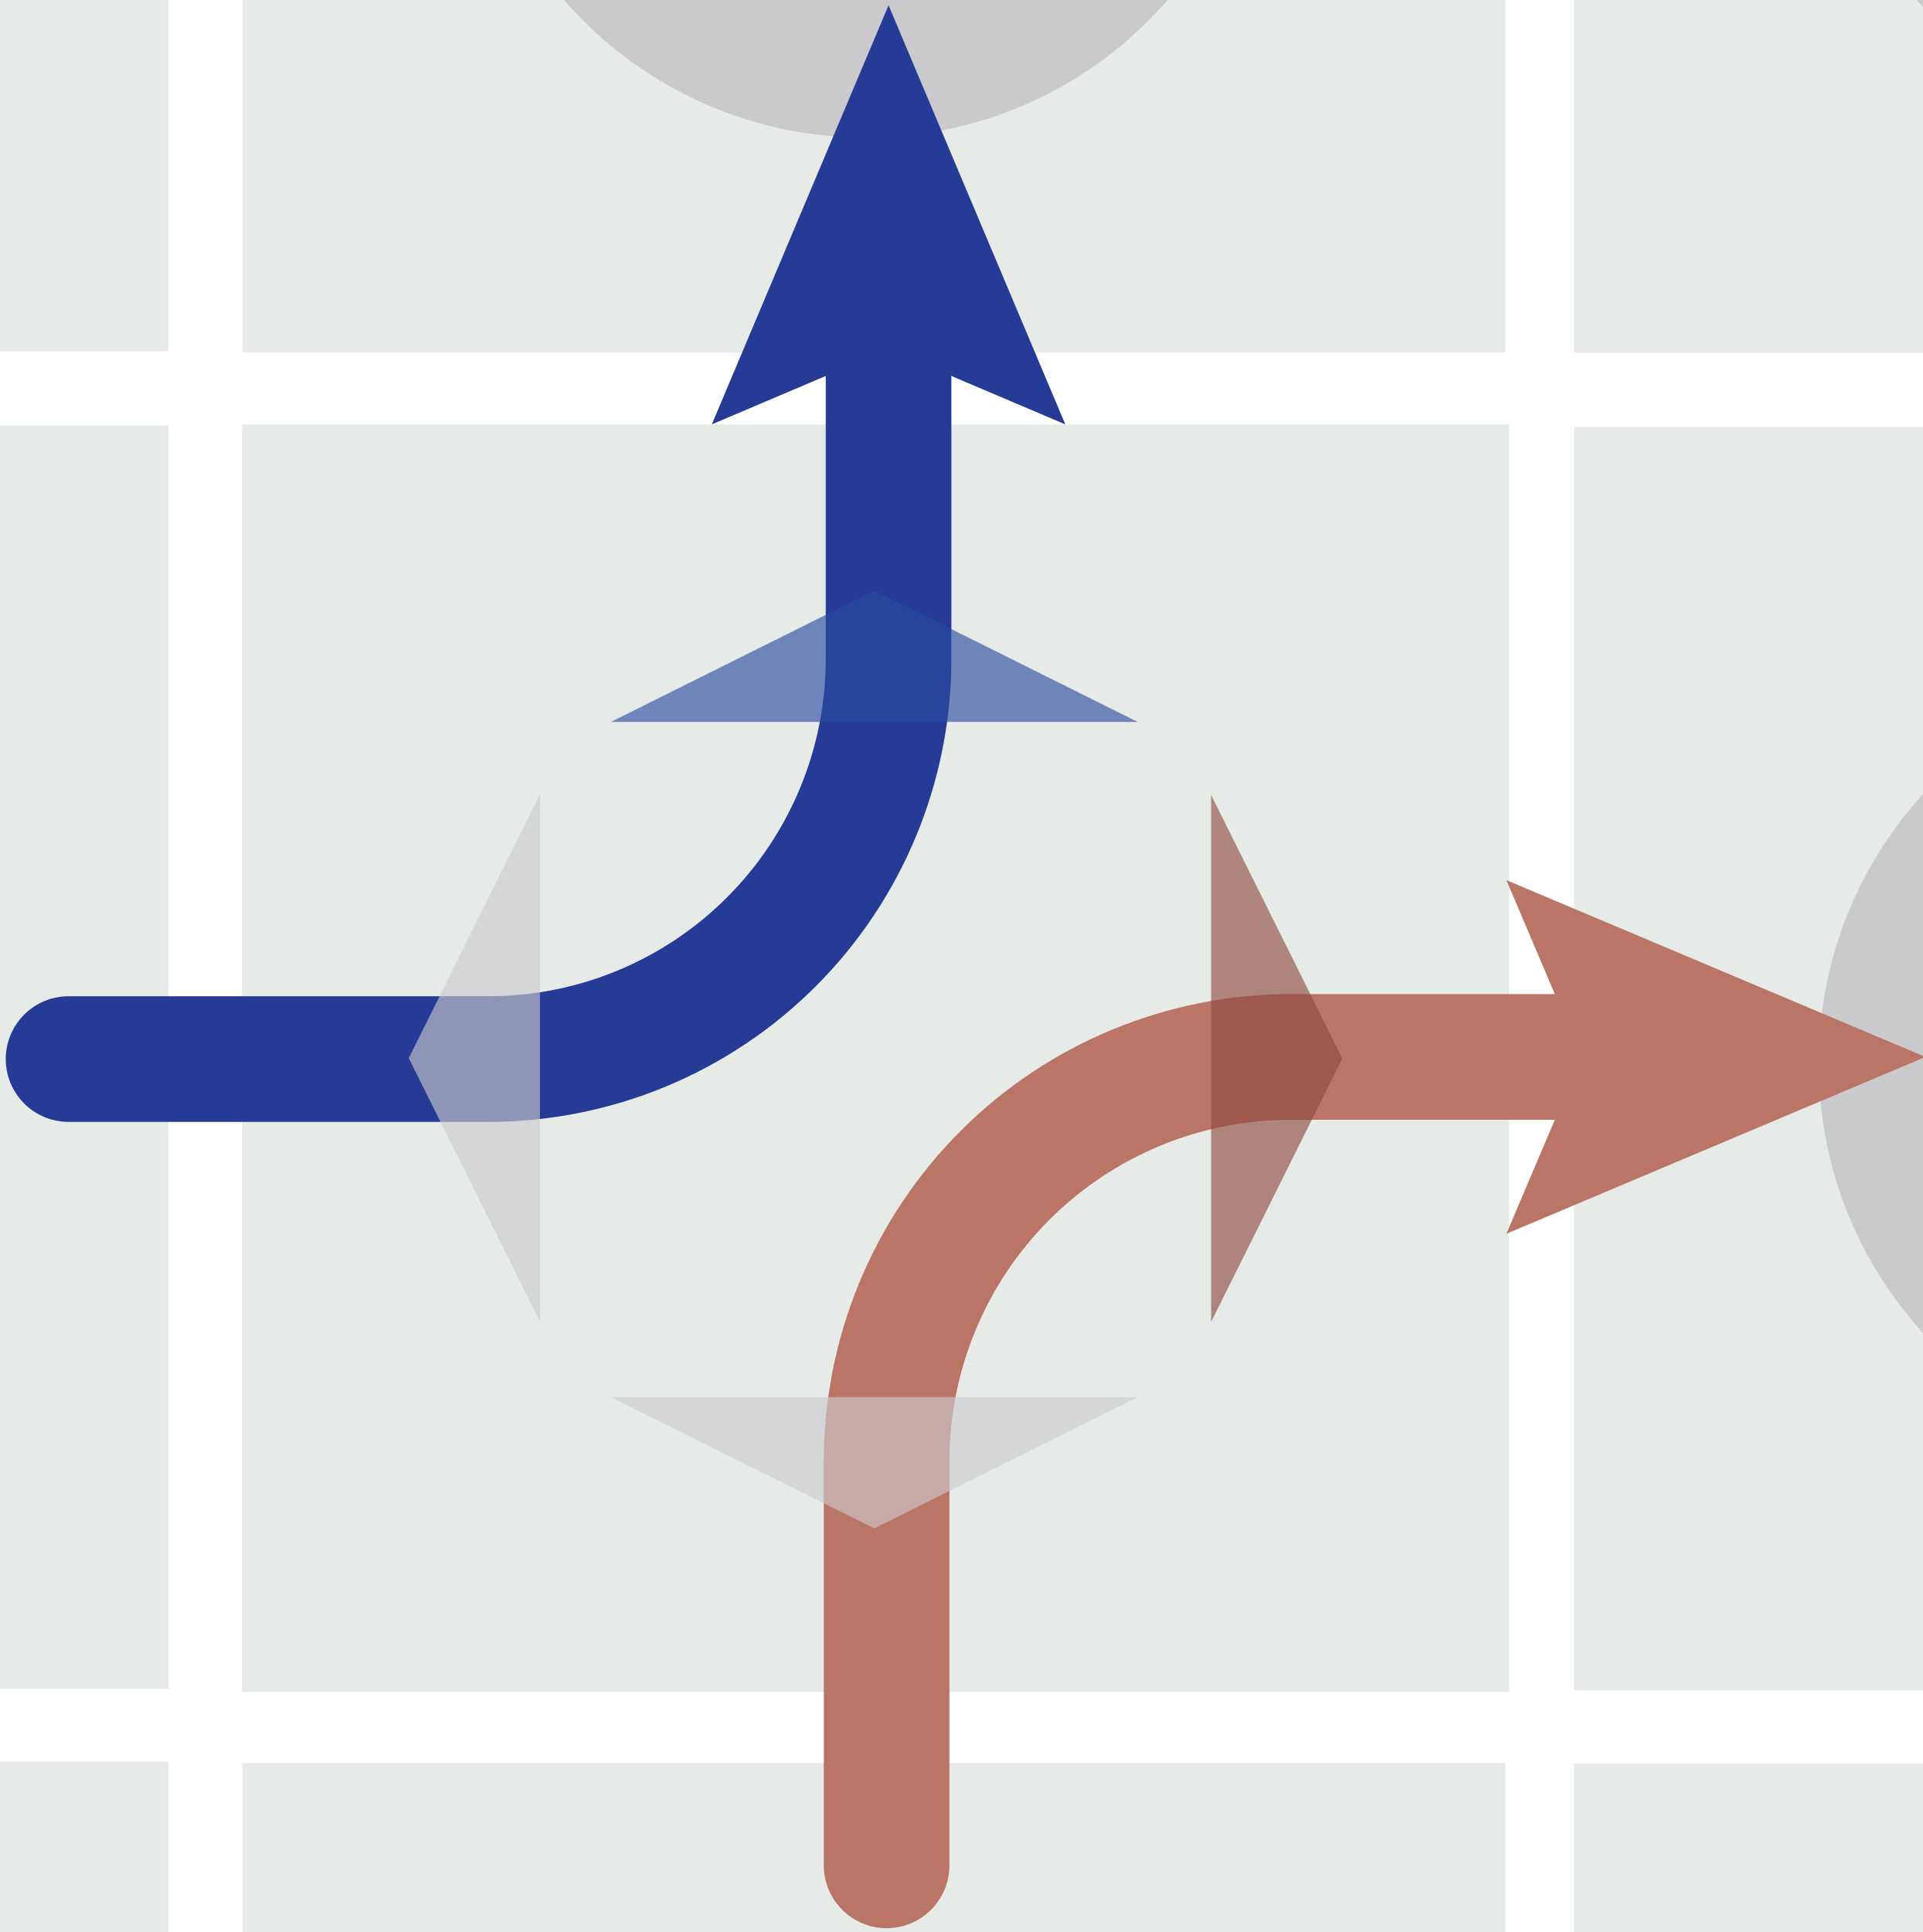
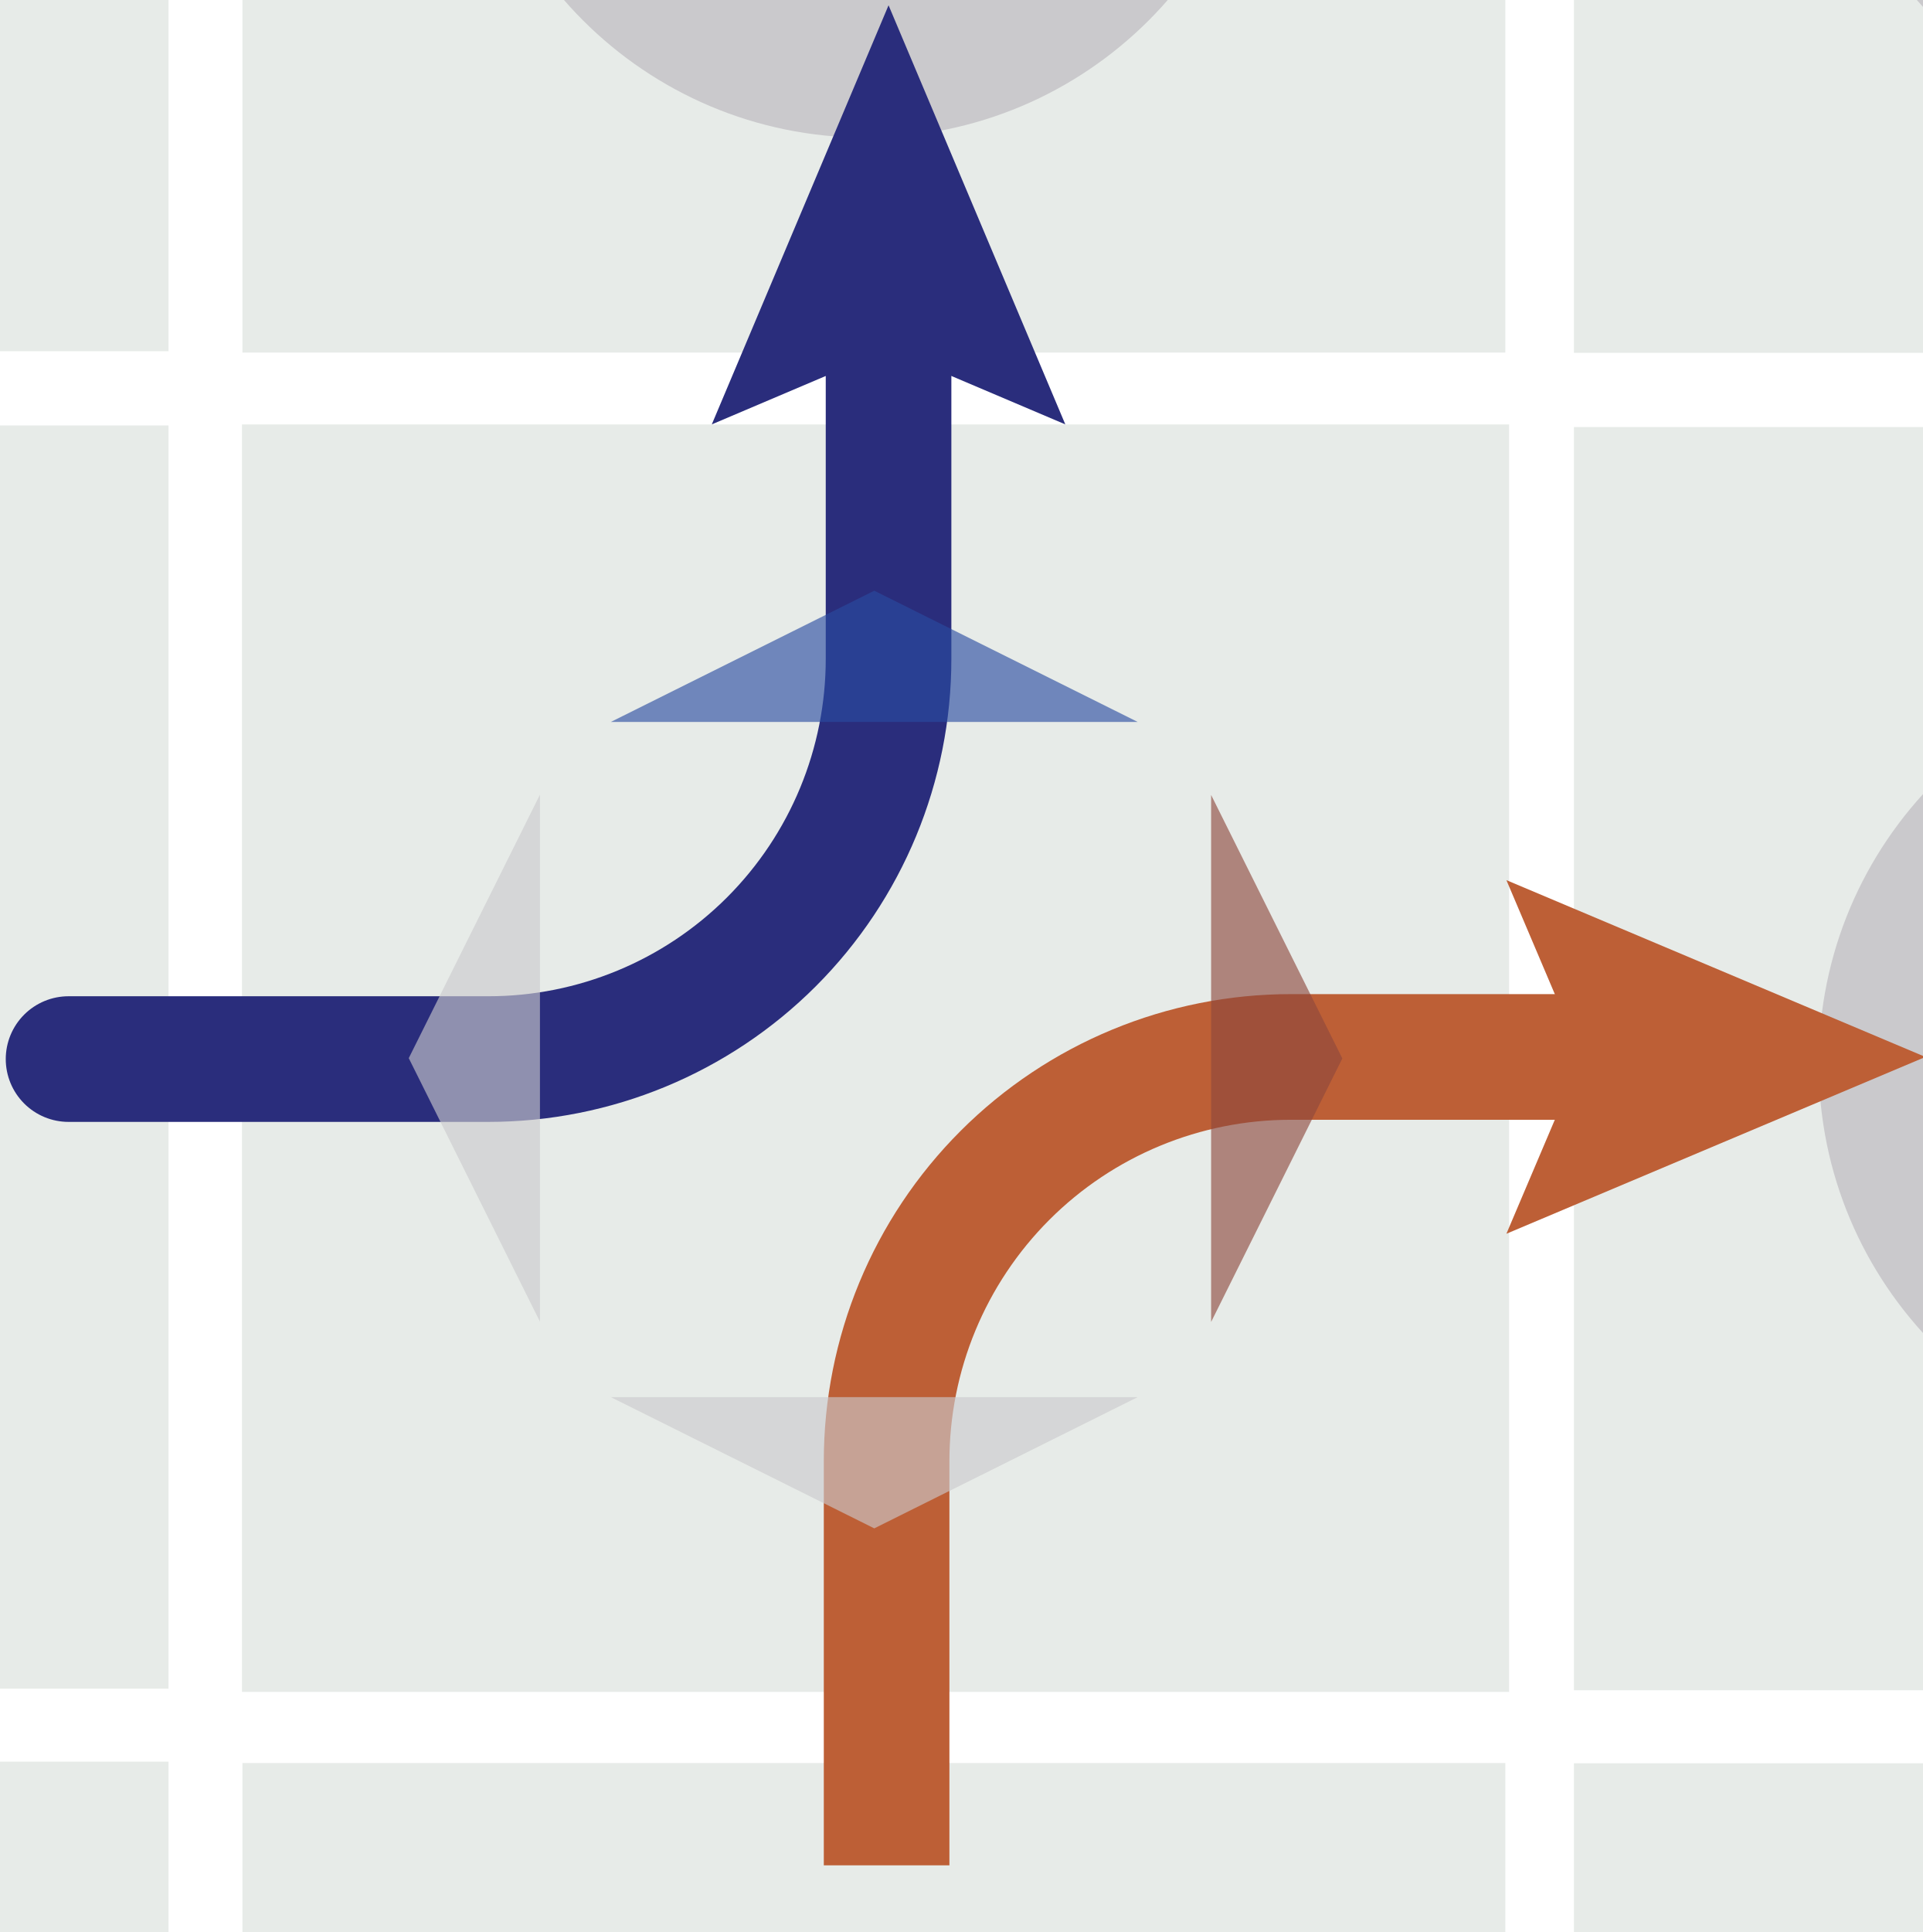
<svg xmlns="http://www.w3.org/2000/svg" id="Layer_1" data-name="Layer 1" viewBox="0 0 153.067 153.767">
  <defs>
    <style>
      .cls-1 {
        fill: #e7ebe8;
      }

      .cls-2, .cls-7 {
        fill: #cac9cc;
      }

      .cls-3, .cls-5 {
        fill: none;
-         stroke-linecap: round;
-         stroke-linejoin: round;
        stroke-width: 10px;
      }

      .cls-3 {
-         stroke: #bb7566;
+         stroke: #bd5f36;
+         stroke-miterlimit: 10;
      }

      .cls-4 {
-         fill: #bb7566;
+         fill: #bd5f36;
      }

      .cls-5 {
-         stroke: #263b96;
+         stroke: #2a2d7c;
+         stroke-linecap: round;
+         stroke-linejoin: round;
      }

      .cls-6 {
-         fill: #263b96;
+         fill: #2a2d7c;
      }

      .cls-7, .cls-8, .cls-9 {
        opacity: 0.63;
      }

      .cls-8 {
        fill: #8d473c;
      }

      .cls-9 {
        fill: #294ba0;
      }
    </style>
  </defs>
  <rect class="cls-1" x="19.264" y="33.782" width="100.876" height="100.876" />
  <rect class="cls-1" x="-87.124" y="-72.586" width="100.539" height="100.539" />
  <rect class="cls-1" x="19.301" y="-72.478" width="100.539" height="100.539" />
  <rect class="cls-1" x="125.301" y="-72.457" width="100.539" height="100.539" />
  <rect class="cls-1" x="-87.124" y="33.86" width="100.539" height="100.539" />
  <rect class="cls-1" x="125.301" y="33.989" width="100.539" height="100.539" />
  <rect class="cls-1" x="-87.124" y="140.21" width="100.539" height="100.539" />
  <rect class="cls-1" x="19.301" y="140.318" width="100.539" height="100.539" />
  <rect class="cls-1" x="125.301" y="140.339" width="100.54" height="100.539" />
  <circle class="cls-2" cx="68.932" cy="-20.893" r="31.845" />
  <circle class="cls-2" cx="176.634" cy="-20.893" r="31.845" />
  <circle class="cls-2" cx="176.634" cy="84.649" r="31.845" />
  <g>
-     <path class="cls-3" d="M130.598,84.122H102.778a32.176,32.176,0,0,0-32.194,32.194v32.147" />
+     <path class="cls-3" d="M130.598,84.122H102.778a32.176,32.176,0,0,0-32.195,32.194v32.147" />
    <polygon class="cls-4" points="119.925 70.05 125.904 84.122 119.925 98.194 153.283 84.122 119.925 70.05" />
  </g>
  <g>
-     <path class="cls-5" d="M70.738,23.105v29.319A31.848,31.848,0,0,1,38.871,84.29H5.458" />
-     <polygon class="cls-6" points="56.666 33.777 70.738 27.799 84.809 33.777 70.738 0.42 56.666 33.777" />
+     <path class="cls-5" d="M70.738,23.105V52.424A31.848,31.848,0,0,1,38.871,84.291H5.458" />
+     <polygon class="cls-6" points="56.666 33.777 70.738 27.799 84.81 33.777 70.738 0.42 56.666 33.777" />
  </g>
  <polygon class="cls-7" points="32.541 84.218 42.986 105.19 42.986 63.247 32.541 84.218" />
  <polygon class="cls-7" points="69.601 121.642 90.572 111.197 48.629 111.197 69.601 121.642" />
  <polygon class="cls-8" points="106.863 84.241 96.418 63.27 96.418 105.213 106.863 84.241" />
  <polygon class="cls-9" points="69.601 47.014 48.629 57.459 90.572 57.459 69.601 47.014" />
</svg>
